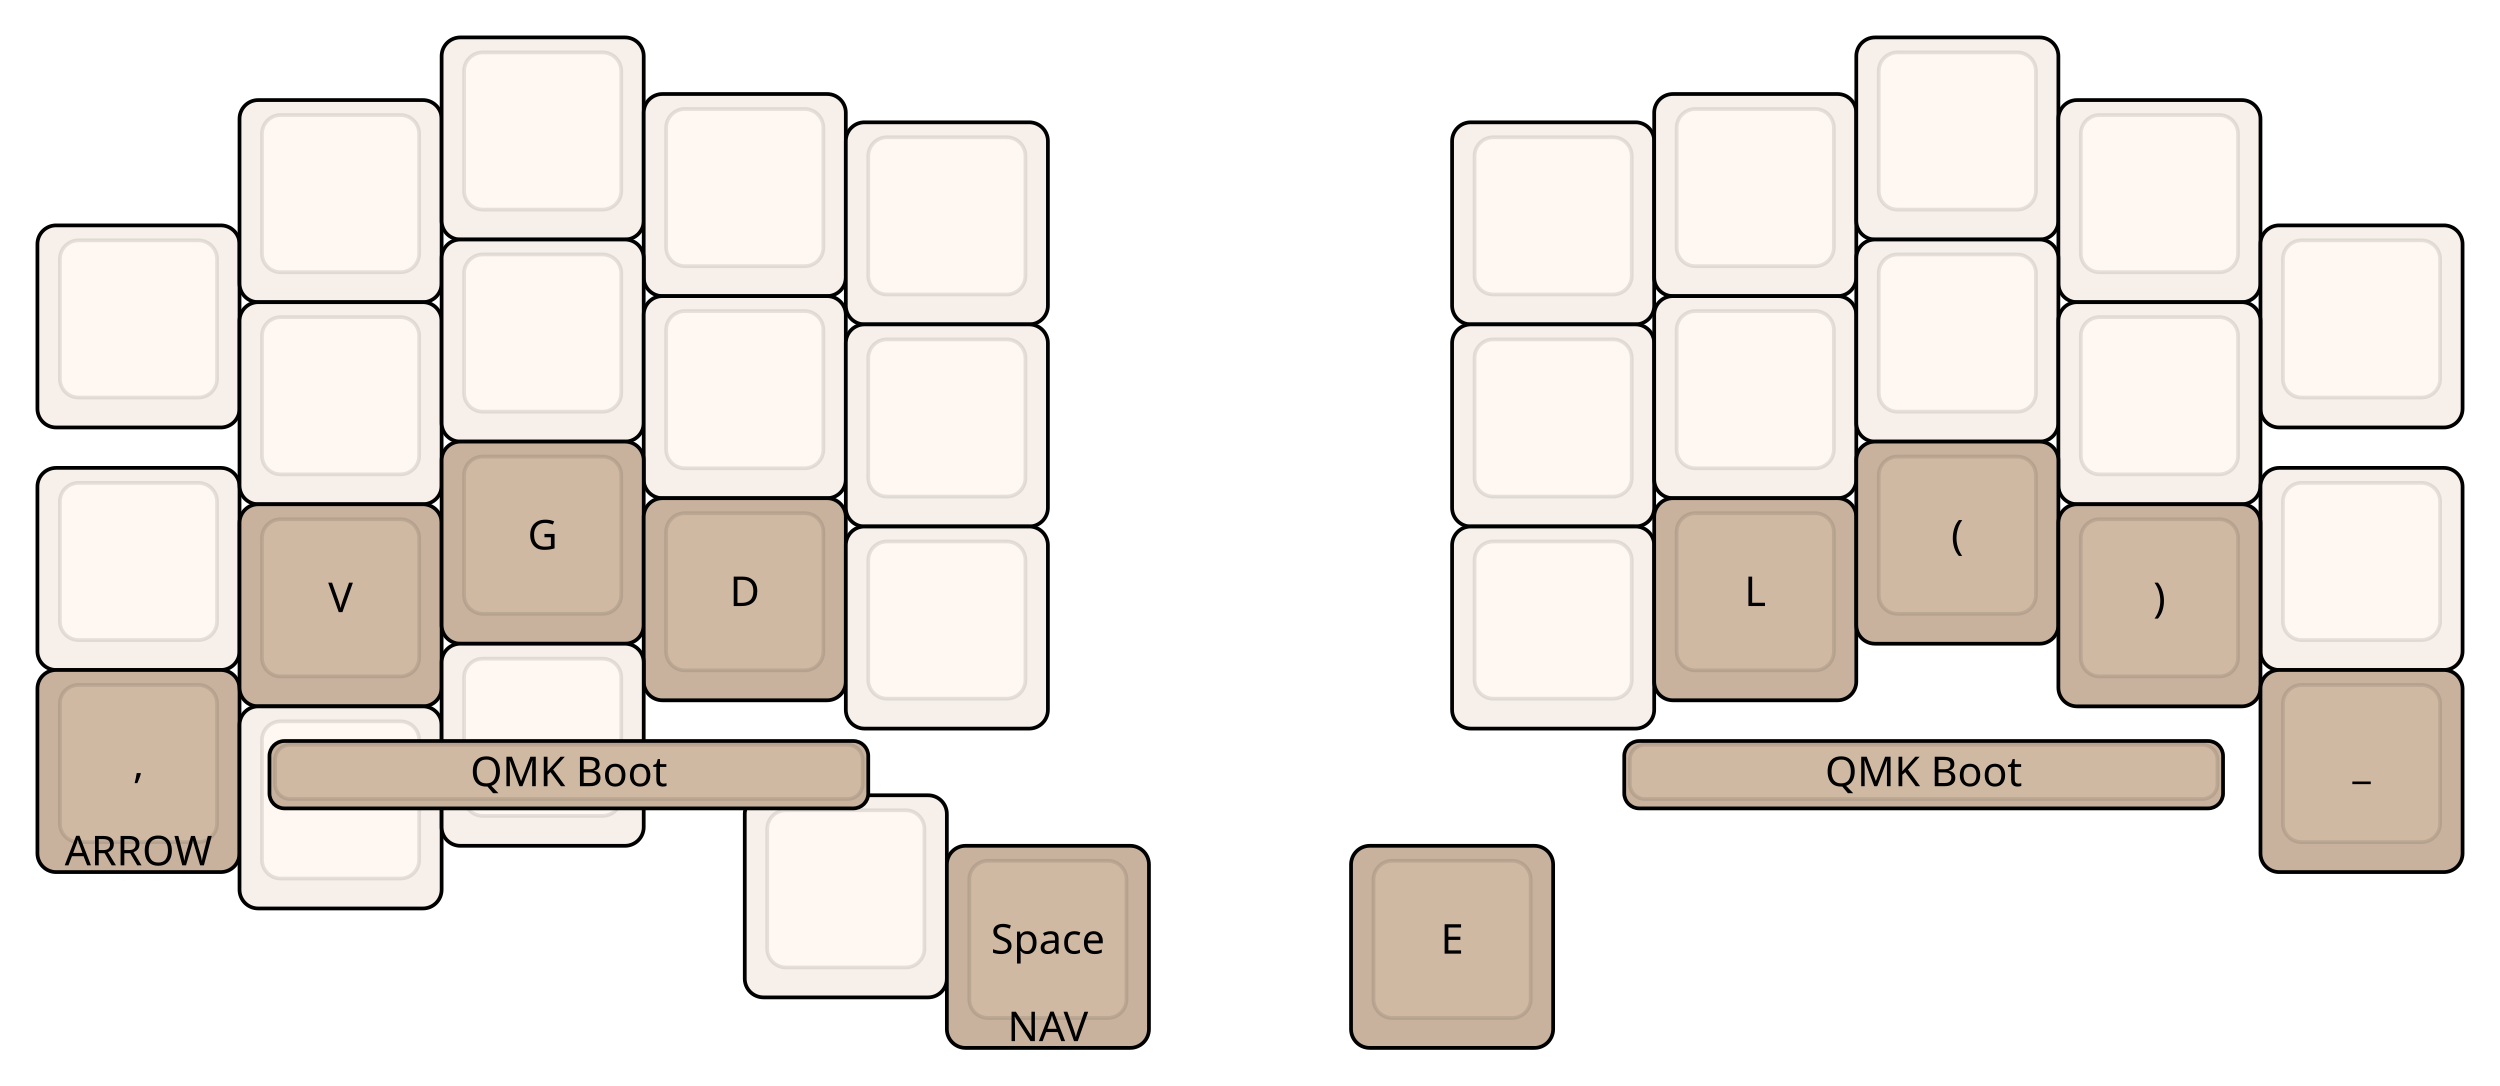
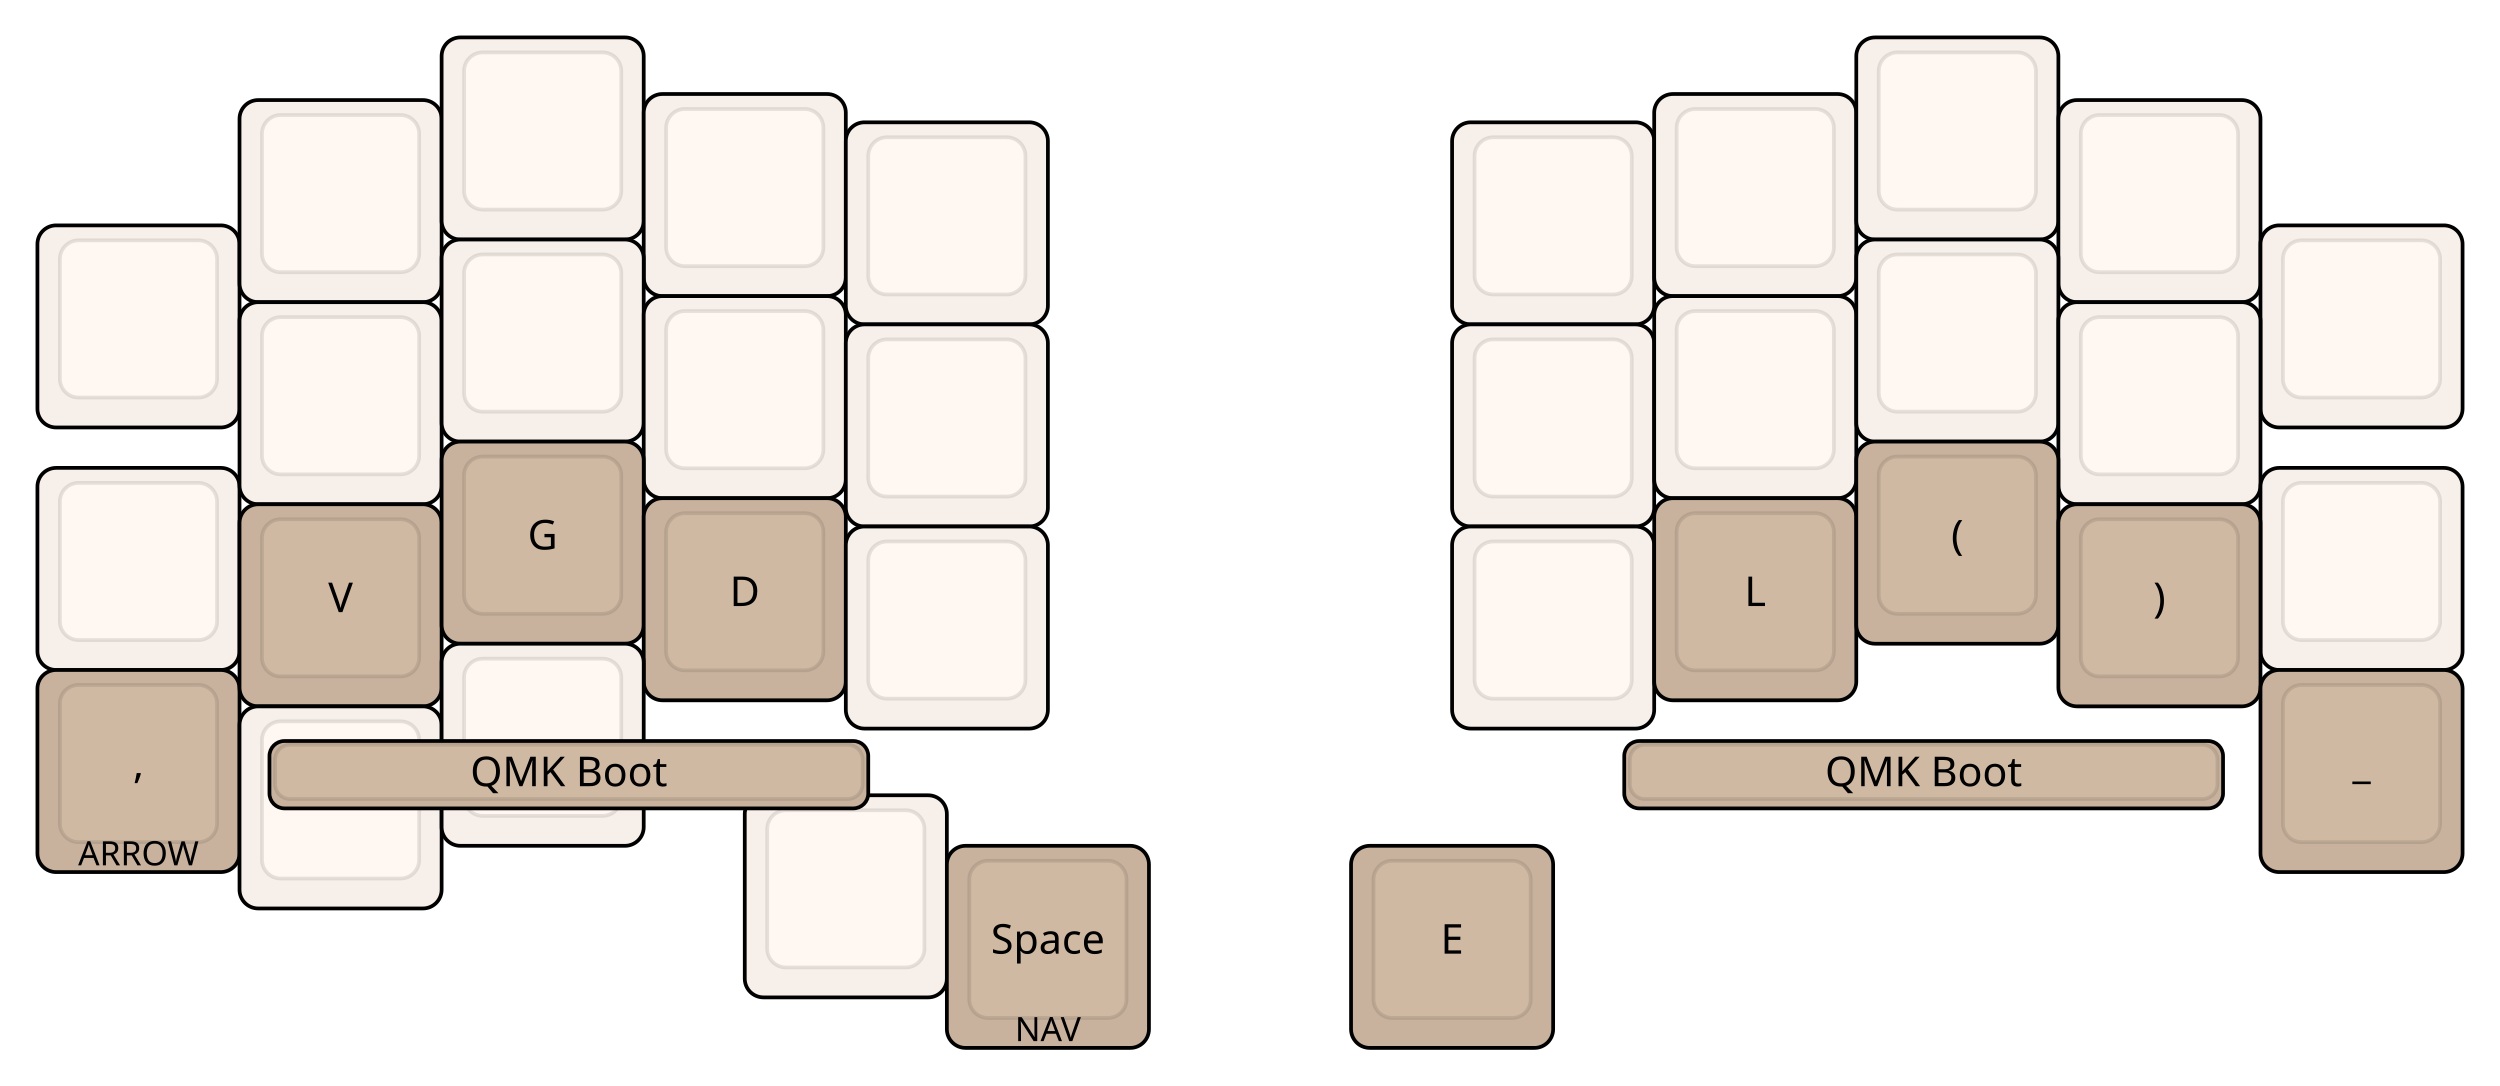
- <svg xmlns="http://www.w3.org/2000/svg" width="668px" height="290x" viewBox="0 0 668 290">
+ <svg xmlns="http://www.w3.org/2000/svg" width="668px" class="keymap cybershard" height="290x" viewBox="0 0 668 290">
  <style type="text/css">
    .keycap .border { stroke: black; stroke-width: 1; }
    .keycap .inner.border { stroke: rgba(0,0,0,.1); }
-     .keycap { font-family: sans-serif; font-size: 11px}
-     .combo-output { font-family: sans-serif; font-size: 16px}
-     .combos .keycap { font-size: 8px}
+     .keycap { font-family: sans-serif; font-size: 11px }
+     .keycap .sub { font-size: 9px }
+     .combos .keycap { font-size: 8px }
  </style>
  <g class="keycap combo_background">
    <rect x="10" y="60.22" width="54" height="54" rx="5" fill="#f7f0ea" class="outer border" />
    <rect x="16" y="64.22" width="42" height="42" rx="5" fill="#fff7f1" class="inner border" />
  </g>
  <g class="keycap combo_background">
    <rect x="64" y="26.74" width="54" height="54" rx="5" fill="#f7f0ea" class="outer border" />
    <rect x="70" y="30.74" width="42" height="42" rx="5" fill="#fff7f1" class="inner border" />
  </g>
  <g class="keycap combo_background">
    <rect x="118" y="10" width="54" height="54" rx="5" fill="#f7f0ea" class="outer border" />
    <rect x="124" y="14" width="42" height="42" rx="5" fill="#fff7f1" class="inner border" />
  </g>
  <g class="keycap combo_background">
    <rect x="172" y="25.12" width="54" height="54" rx="5" fill="#f7f0ea" class="outer border" />
    <rect x="178" y="29.12" width="42" height="42" rx="5" fill="#fff7f1" class="inner border" />
  </g>
  <g class="keycap combo_background">
    <rect x="226" y="32.68" width="54" height="54" rx="5" fill="#f7f0ea" class="outer border" />
    <rect x="232" y="36.68" width="42" height="42" rx="5" fill="#fff7f1" class="inner border" />
  </g>
  <g class="keycap combo_background">
    <rect x="388" y="32.68" width="54" height="54" rx="5" fill="#f7f0ea" class="outer border" />
    <rect x="394" y="36.68" width="42" height="42" rx="5" fill="#fff7f1" class="inner border" />
  </g>
  <g class="keycap combo_background">
    <rect x="442" y="25.12" width="54" height="54" rx="5" fill="#f7f0ea" class="outer border" />
    <rect x="448" y="29.12" width="42" height="42" rx="5" fill="#fff7f1" class="inner border" />
  </g>
  <g class="keycap combo_background">
    <rect x="496" y="10" width="54" height="54" rx="5" fill="#f7f0ea" class="outer border" />
    <rect x="502" y="14" width="42" height="42" rx="5" fill="#fff7f1" class="inner border" />
  </g>
  <g class="keycap combo_background">
    <rect x="550" y="26.74" width="54" height="54" rx="5" fill="#f7f0ea" class="outer border" />
    <rect x="556" y="30.74" width="42" height="42" rx="5" fill="#fff7f1" class="inner border" />
  </g>
  <g class="keycap combo_background">
    <rect x="604" y="60.22" width="54" height="54" rx="5" fill="#f7f0ea" class="outer border" />
    <rect x="610" y="64.22" width="42" height="42" rx="5" fill="#fff7f1" class="inner border" />
  </g>
  <g class="keycap combo_background">
    <rect x="10" y="125.02" width="54" height="54" rx="5" fill="#f7f0ea" class="outer border" />
    <rect x="16" y="129.02" width="42" height="42" rx="5" fill="#fff7f1" class="inner border" />
  </g>
  <g class="keycap combo_background">
    <rect x="64" y="80.74" width="54" height="54" rx="5" fill="#f7f0ea" class="outer border" />
    <rect x="70" y="84.74" width="42" height="42" rx="5" fill="#fff7f1" class="inner border" />
  </g>
  <g class="keycap combo_background">
    <rect x="118" y="64" width="54" height="54" rx="5" fill="#f7f0ea" class="outer border" />
    <rect x="124" y="68" width="42" height="42" rx="5" fill="#fff7f1" class="inner border" />
  </g>
  <g class="keycap combo_background">
    <rect x="172" y="79.12" width="54" height="54" rx="5" fill="#f7f0ea" class="outer border" />
    <rect x="178" y="83.12" width="42" height="42" rx="5" fill="#fff7f1" class="inner border" />
  </g>
  <g class="keycap combo_background">
    <rect x="226" y="86.68" width="54" height="54" rx="5" fill="#f7f0ea" class="outer border" />
    <rect x="232" y="90.68" width="42" height="42" rx="5" fill="#fff7f1" class="inner border" />
  </g>
  <g class="keycap combo_background">
    <rect x="388" y="86.68" width="54" height="54" rx="5" fill="#f7f0ea" class="outer border" />
    <rect x="394" y="90.68" width="42" height="42" rx="5" fill="#fff7f1" class="inner border" />
  </g>
  <g class="keycap combo_background">
    <rect x="442" y="79.12" width="54" height="54" rx="5" fill="#f7f0ea" class="outer border" />
    <rect x="448" y="83.12" width="42" height="42" rx="5" fill="#fff7f1" class="inner border" />
  </g>
  <g class="keycap combo_background">
    <rect x="496" y="64" width="54" height="54" rx="5" fill="#f7f0ea" class="outer border" />
    <rect x="502" y="68" width="42" height="42" rx="5" fill="#fff7f1" class="inner border" />
  </g>
  <g class="keycap combo_background">
    <rect x="550" y="80.74" width="54" height="54" rx="5" fill="#f7f0ea" class="outer border" />
    <rect x="556" y="84.74" width="42" height="42" rx="5" fill="#fff7f1" class="inner border" />
  </g>
  <g class="keycap combo_background">
    <rect x="604" y="125.02" width="54" height="54" rx="5" fill="#f7f0ea" class="outer border" />
    <rect x="610" y="129.02" width="42" height="42" rx="5" fill="#fff7f1" class="inner border" />
  </g>
  <g class="keycap management">
    <rect x="10" y="179.02" width="54" height="54" rx="5" fill="#c8b29d" class="outer border" />
    <rect x="16" y="183.02" width="42" height="42" rx="5" fill="#d0b9a3" class="inner border" />
    <text x="37" y="204.02" text-anchor="middle" dominant-baseline="middle" class="main">
      <tspan x="37" dy="0">,</tspan>
    </text>
    <text x="37" y="231.22" text-anchor="middle" class="sub">ARROW</text>
  </g>
  <g class="keycap management">
    <rect x="64" y="134.74" width="54" height="54" rx="5" fill="#c8b29d" class="outer border" />
    <rect x="70" y="138.74" width="42" height="42" rx="5" fill="#d0b9a3" class="inner border" />
    <text x="91" y="159.74" text-anchor="middle" dominant-baseline="middle" class="main">
      <tspan x="91" dy="0">V</tspan>
    </text>
  </g>
  <g class="keycap management">
    <rect x="118" y="118" width="54" height="54" rx="5" fill="#c8b29d" class="outer border" />
    <rect x="124" y="122" width="42" height="42" rx="5" fill="#d0b9a3" class="inner border" />
    <text x="145" y="143" text-anchor="middle" dominant-baseline="middle" class="main">
      <tspan x="145" dy="0">G</tspan>
    </text>
  </g>
  <g class="keycap management">
    <rect x="172" y="133.12" width="54" height="54" rx="5" fill="#c8b29d" class="outer border" />
    <rect x="178" y="137.12" width="42" height="42" rx="5" fill="#d0b9a3" class="inner border" />
    <text x="199" y="158.12" text-anchor="middle" dominant-baseline="middle" class="main">
      <tspan x="199" dy="0">D</tspan>
    </text>
  </g>
  <g class="keycap combo_background">
    <rect x="226" y="140.68" width="54" height="54" rx="5" fill="#f7f0ea" class="outer border" />
    <rect x="232" y="144.68" width="42" height="42" rx="5" fill="#fff7f1" class="inner border" />
  </g>
  <g class="keycap combo_background">
    <rect x="388" y="140.68" width="54" height="54" rx="5" fill="#f7f0ea" class="outer border" />
    <rect x="394" y="144.68" width="42" height="42" rx="5" fill="#fff7f1" class="inner border" />
  </g>
  <g class="keycap management">
    <rect x="442" y="133.12" width="54" height="54" rx="5" fill="#c8b29d" class="outer border" />
    <rect x="448" y="137.12" width="42" height="42" rx="5" fill="#d0b9a3" class="inner border" />
    <text x="469" y="158.12" text-anchor="middle" dominant-baseline="middle" class="main">
      <tspan x="469" dy="0">L</tspan>
    </text>
  </g>
  <g class="keycap management">
    <rect x="496" y="118" width="54" height="54" rx="5" fill="#c8b29d" class="outer border" />
    <rect x="502" y="122" width="42" height="42" rx="5" fill="#d0b9a3" class="inner border" />
    <text x="523" y="143" text-anchor="middle" dominant-baseline="middle" class="main">
      <tspan x="523" dy="0">(</tspan>
    </text>
  </g>
  <g class="keycap management">
    <rect x="550" y="134.74" width="54" height="54" rx="5" fill="#c8b29d" class="outer border" />
    <rect x="556" y="138.74" width="42" height="42" rx="5" fill="#d0b9a3" class="inner border" />
    <text x="577" y="159.74" text-anchor="middle" dominant-baseline="middle" class="main">
      <tspan x="577" dy="0">)</tspan>
    </text>
  </g>
  <g class="keycap management">
    <rect x="604" y="179.02" width="54" height="54" rx="5" fill="#c8b29d" class="outer border" />
    <rect x="610" y="183.02" width="42" height="42" rx="5" fill="#d0b9a3" class="inner border" />
    <text x="631" y="204.02" text-anchor="middle" dominant-baseline="middle" class="main">
      <tspan x="631" dy="0">_</tspan>
    </text>
  </g>
  <g class="keycap combo_background">
    <rect x="64" y="188.74" width="54" height="54" rx="5" fill="#f7f0ea" class="outer border" />
    <rect x="70" y="192.74" width="42" height="42" rx="5" fill="#fff7f1" class="inner border" />
  </g>
  <g class="keycap combo_background">
    <rect x="118" y="172" width="54" height="54" rx="5" fill="#f7f0ea" class="outer border" />
    <rect x="124" y="176" width="42" height="42" rx="5" fill="#fff7f1" class="inner border" />
  </g>
  <g class="keycap combo_background">
    <rect x="199" y="212.5" width="54" height="54" rx="5" fill="#f7f0ea" class="outer border" />
    <rect x="205" y="216.5" width="42" height="42" rx="5" fill="#fff7f1" class="inner border" />
  </g>
  <g class="keycap management">
    <rect x="253" y="226" width="54" height="54" rx="5" fill="#c8b29d" class="outer border" />
    <rect x="259" y="230" width="42" height="42" rx="5" fill="#d0b9a3" class="inner border" />
    <text x="280" y="251" text-anchor="middle" dominant-baseline="middle" class="main">
      <tspan x="280" dy="0">Space</tspan>
    </text>
    <text x="280" y="278.2" text-anchor="middle" class="sub">NAV</text>
  </g>
  <g class="keycap management">
    <rect x="361" y="226" width="54" height="54" rx="5" fill="#c8b29d" class="outer border" />
    <rect x="367" y="230" width="42" height="42" rx="5" fill="#d0b9a3" class="inner border" />
    <text x="388" y="251" text-anchor="middle" dominant-baseline="middle" class="main">
      <tspan x="388" dy="0">E</tspan>
    </text>
  </g>
  <g class="keycap management">
    <rect x="72" y="198" width="160" height="18" rx="4" fill="#c8b29d" class="outer border" />
    <rect x="73.5" y="199" width="157" height="14.5" rx="4" fill="#d0b9a3" class="inner border" />
    <text x="152" y="206.25" text-anchor="middle" dominant-baseline="middle" class="main">
      <tspan x="152" dy="0">QMK Boot</tspan>
    </text>
  </g>
  <g class="keycap management">
    <rect x="434" y="198" width="160" height="18" rx="4" fill="#c8b29d" class="outer border" />
    <rect x="435.5" y="199" width="157" height="14.5" rx="4" fill="#d0b9a3" class="inner border" />
    <text x="514" y="206.25" text-anchor="middle" dominant-baseline="middle" class="main">
      <tspan x="514" dy="0">QMK Boot</tspan>
    </text>
  </g>
</svg>
